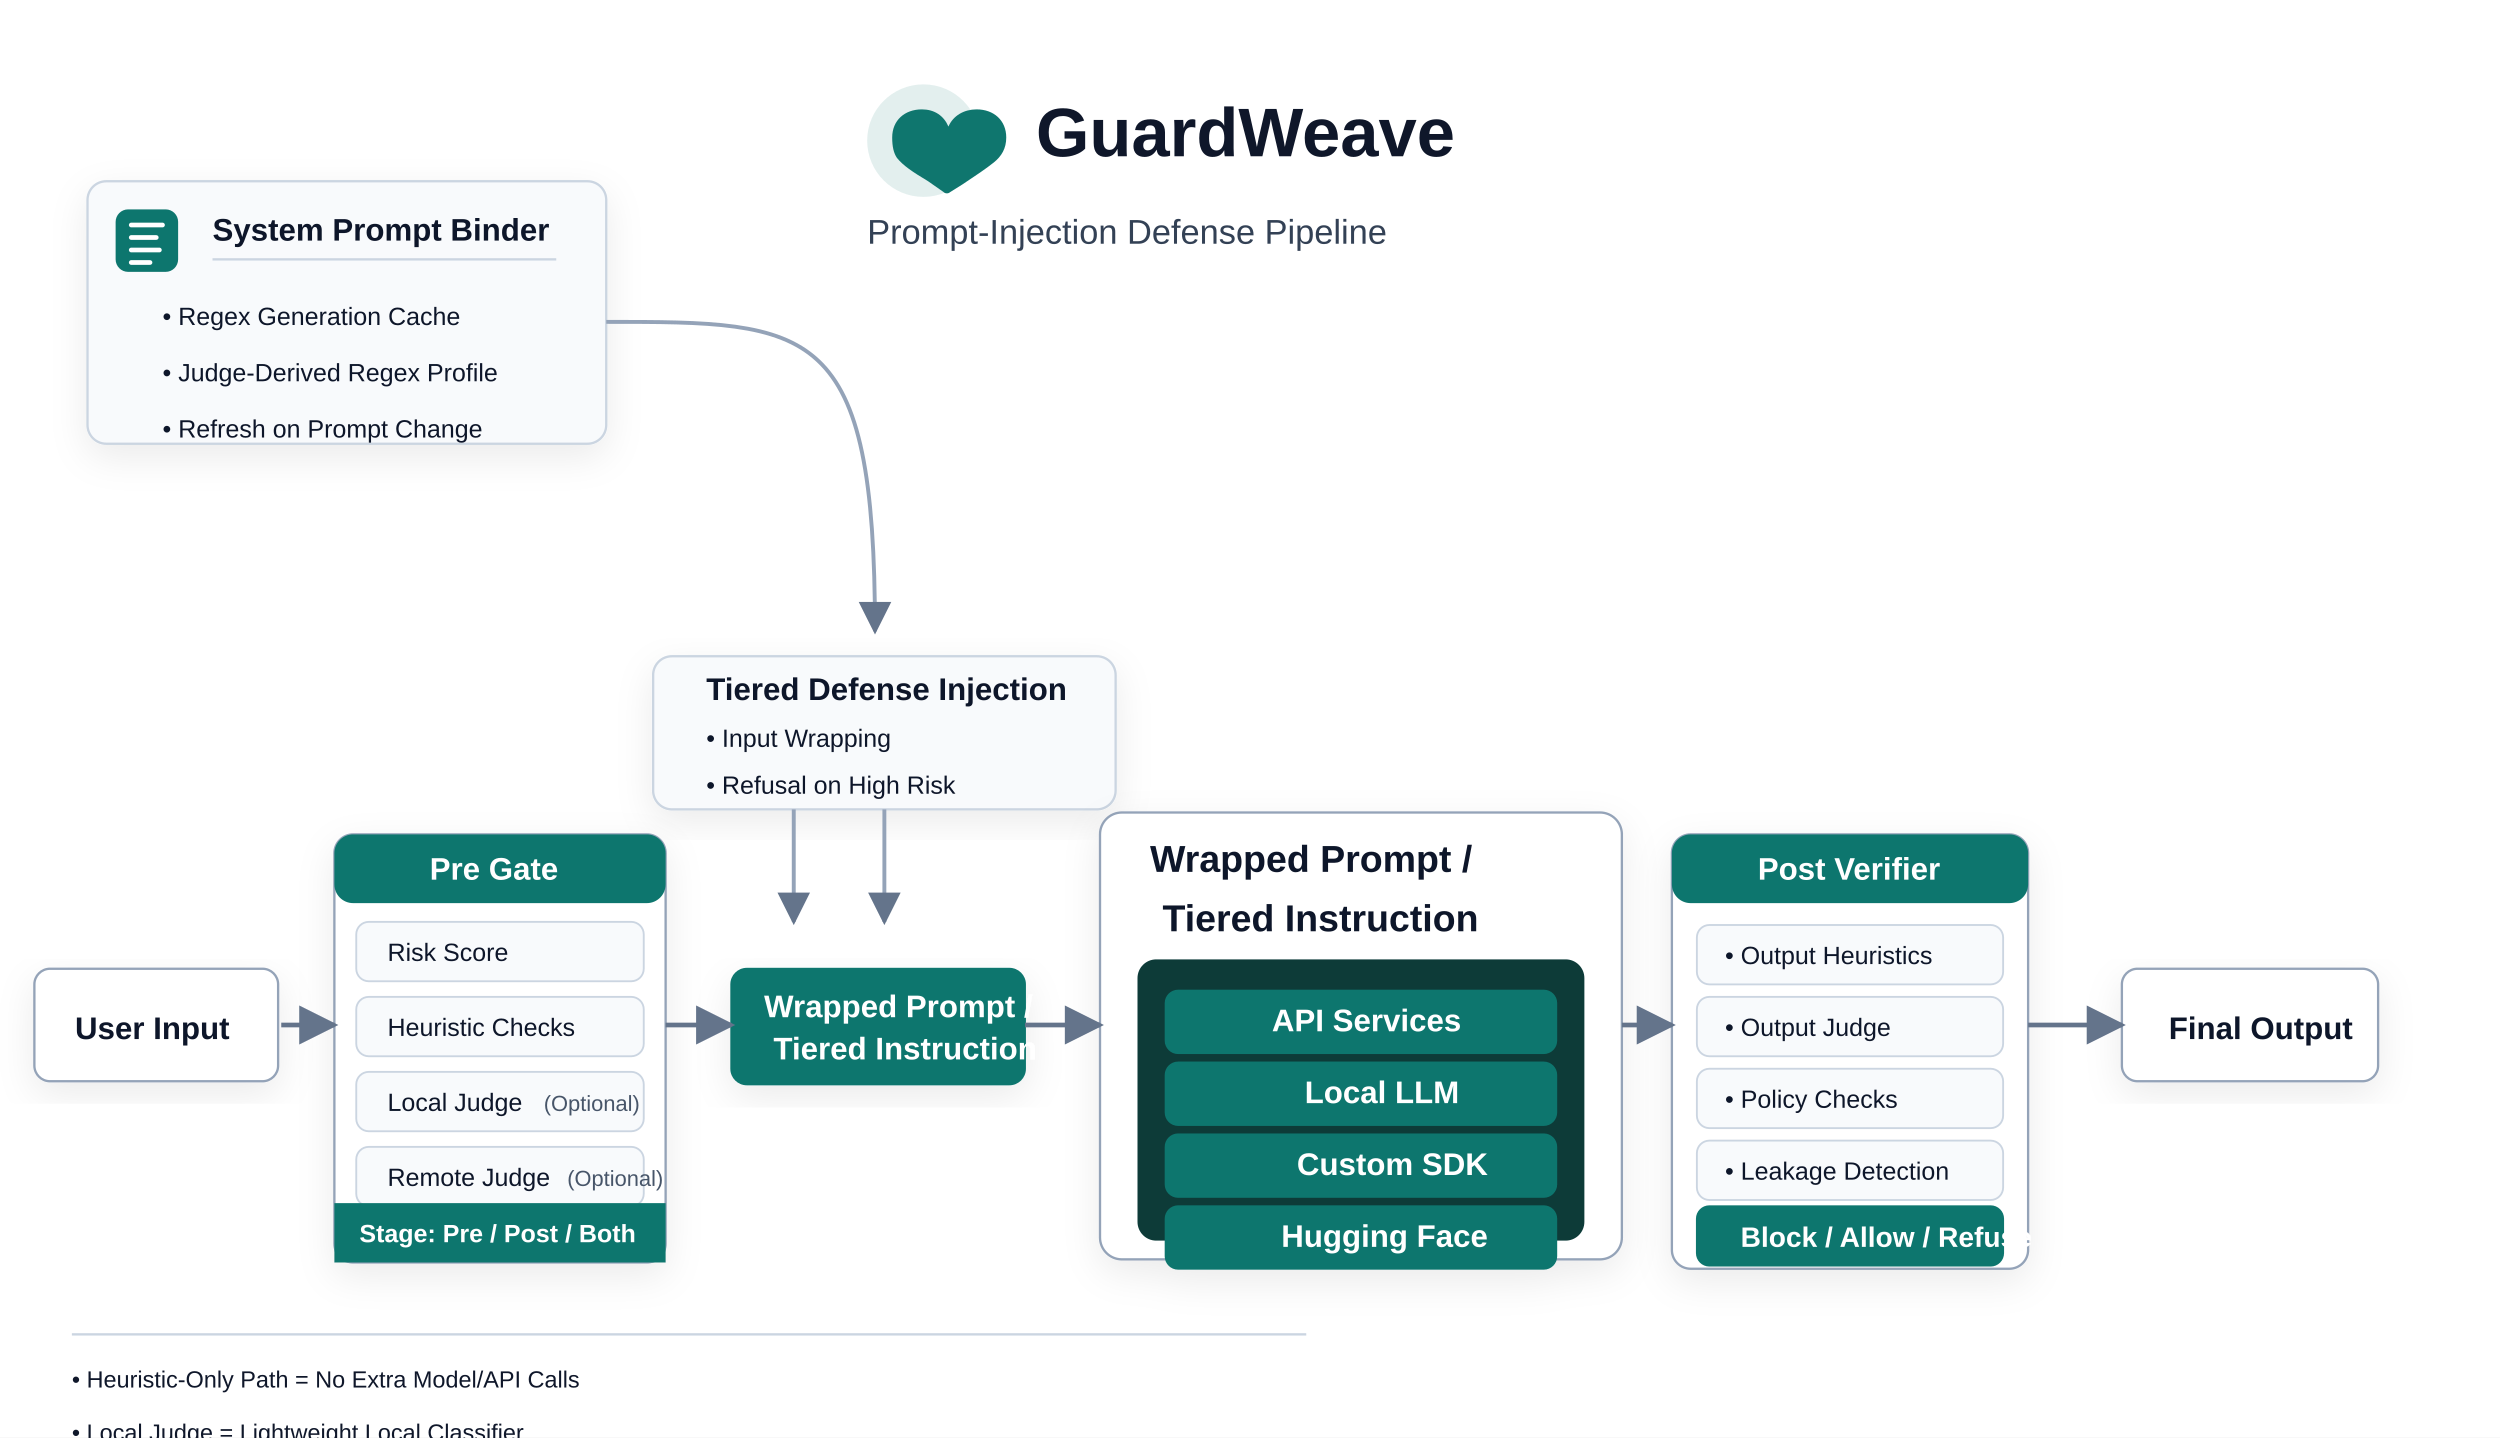
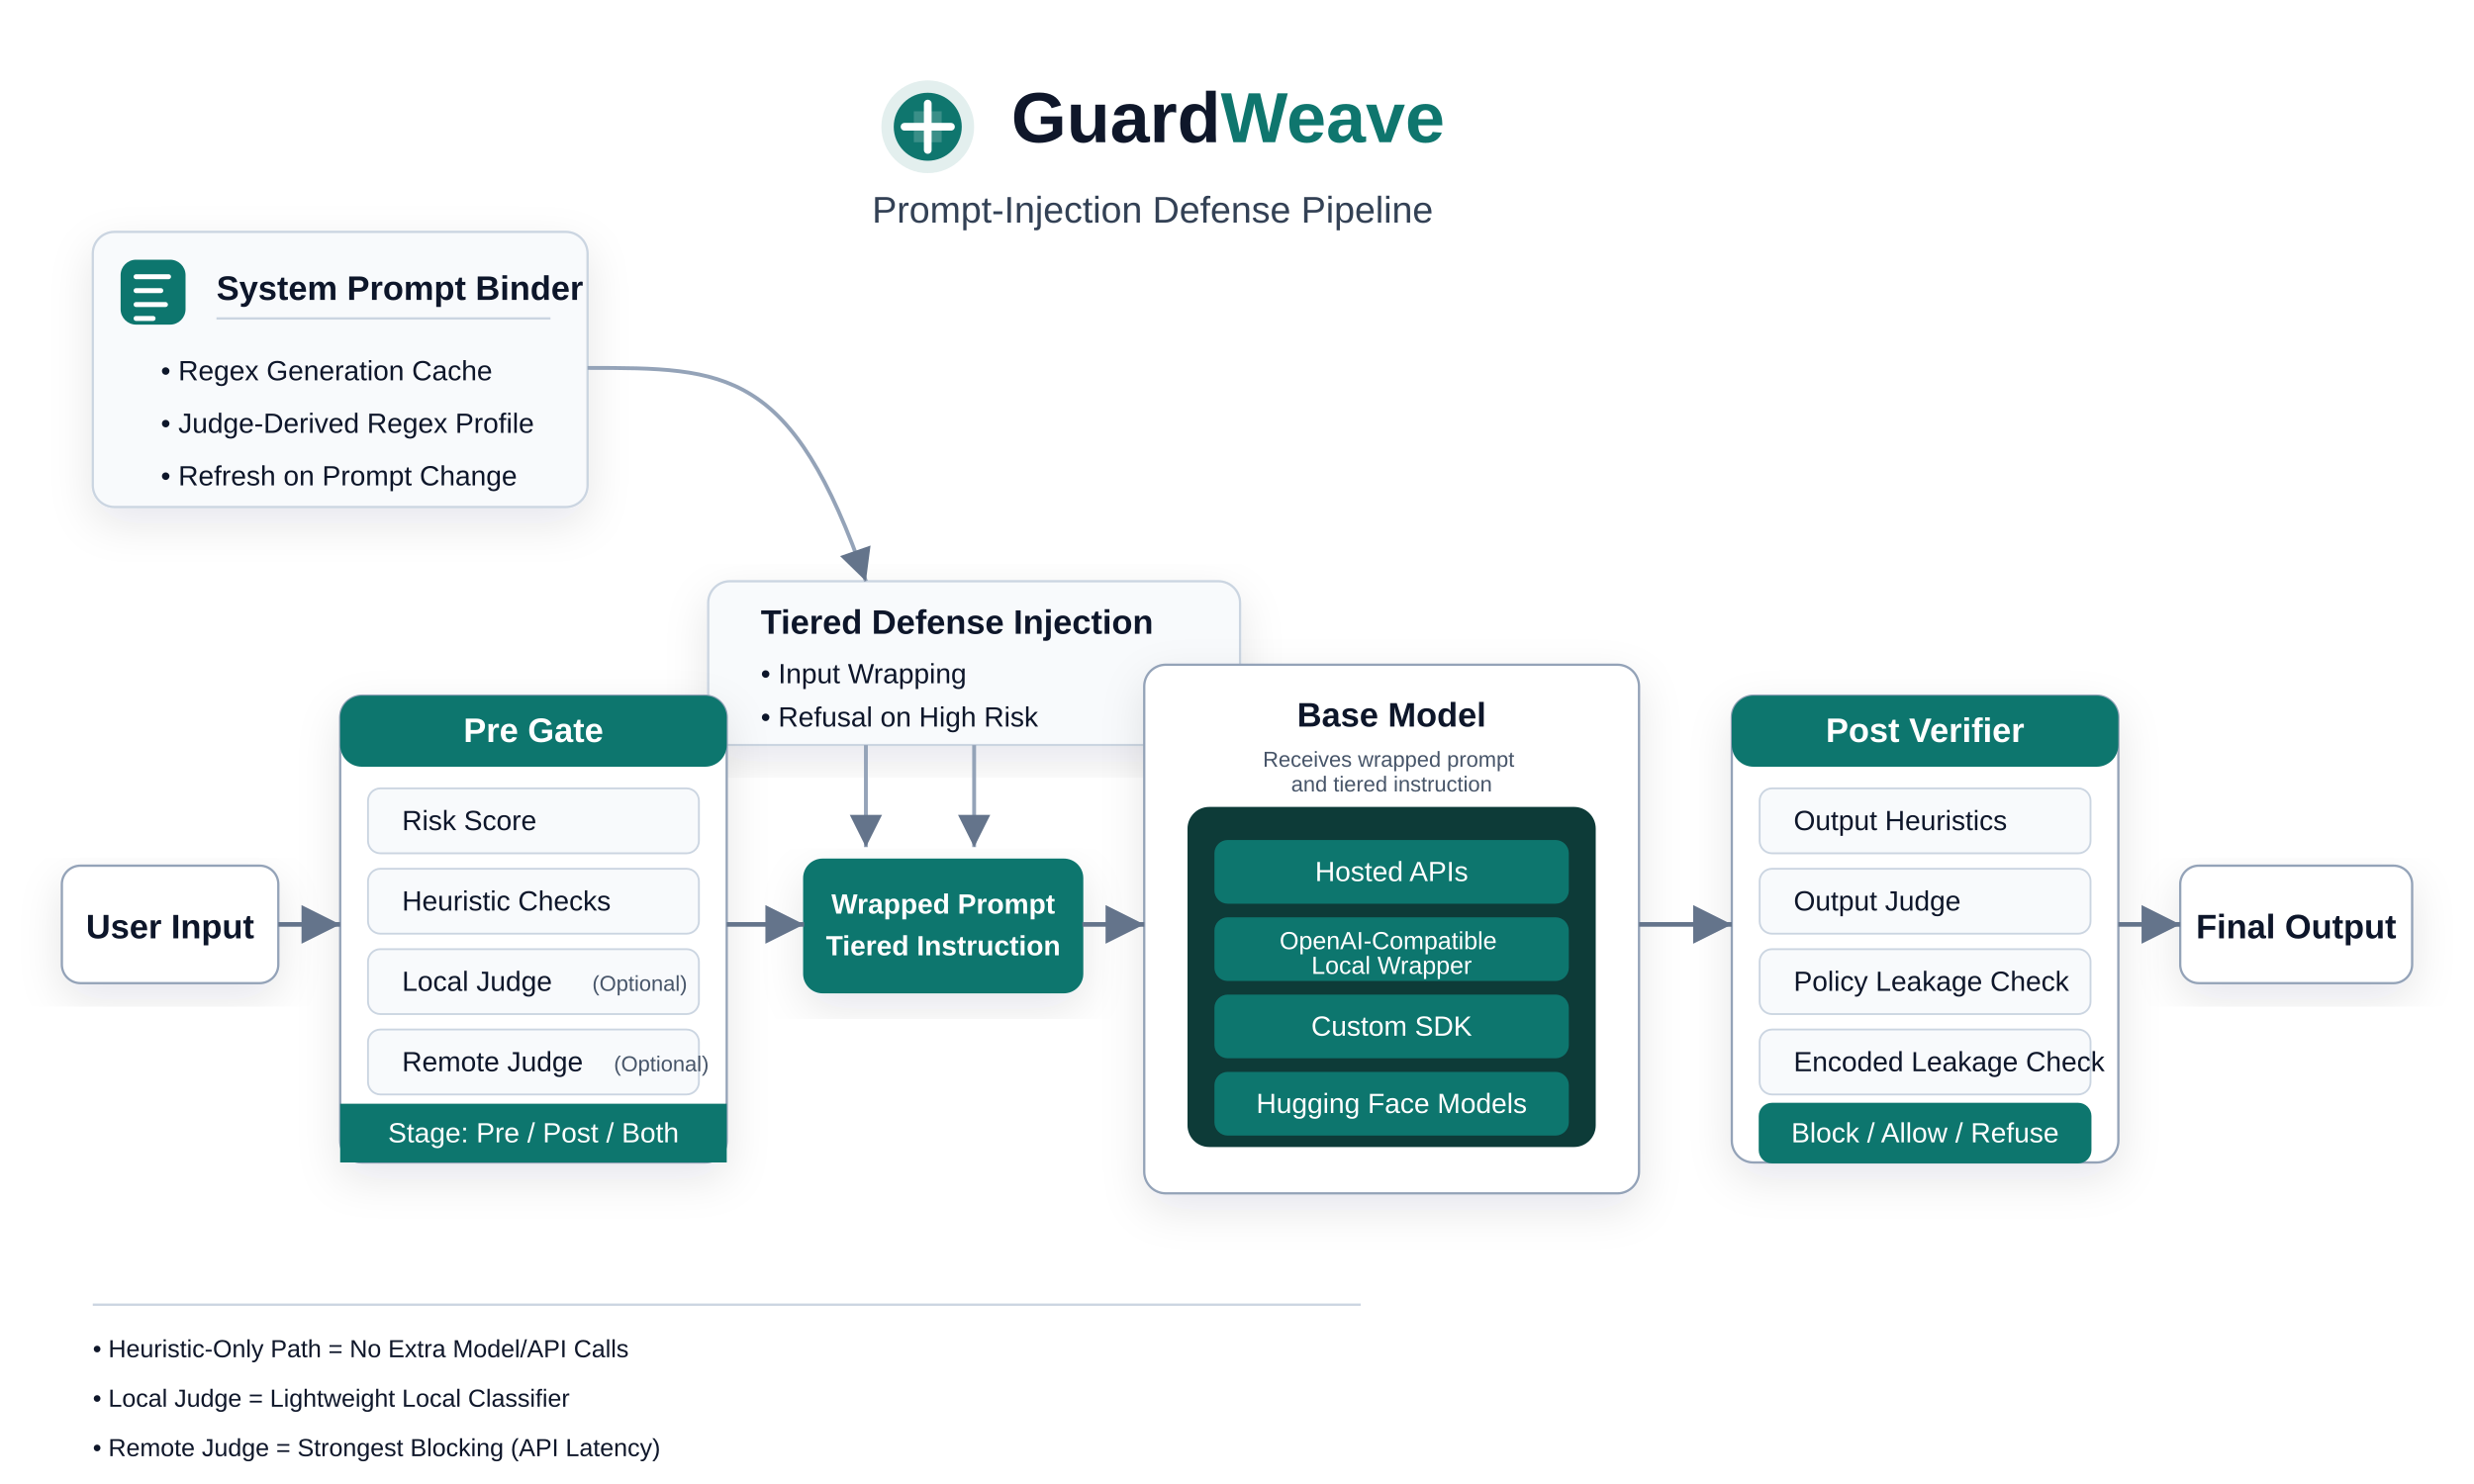
- <svg xmlns="http://www.w3.org/2000/svg" width="1600" height="920" viewBox="0 0 1600 920" fill="none" role="img" aria-labelledby="title desc">
+ <svg xmlns="http://www.w3.org/2000/svg" width="1600" height="960" viewBox="0 0 1600 960" fill="none" role="img" aria-labelledby="title desc">
  <defs>
    <filter id="shadow" x="-20%" y="-20%" width="140%" height="140%">
-       <feDropShadow dx="0" dy="8" stdDeviation="12" flood-color="#0f172a" flood-opacity="0.08" />
+       <feDropShadow dx="0" dy="10" stdDeviation="14" flood-color="#0f172a" flood-opacity="0.10" />
    </filter>
-     <marker id="arrow" viewBox="0 0 12 12" refX="10" refY="6" markerWidth="10" markerHeight="10" orient="auto-start-reverse">
-       <path d="M1 1L11 6L1 11V1Z" fill="#64748b" />
+     <marker id="arrow" viewBox="0 0 12 12" refX="11" refY="6" markerWidth="10" markerHeight="10" orient="auto-start-reverse">
+       <path d="M1 1L11 6L1 11V1Z" fill="#64748B" />
    </marker>
    <style>
-       .title { font: 700 44px Arial, Helvetica, sans-serif; fill: #0f172a; }
-       .subtitle { font: 400 22px Arial, Helvetica, sans-serif; fill: #334155; }
-       .box-title { font: 700 20px Arial, Helvetica, sans-serif; fill: #0f172a; }
-       .box-title-inverse { font: 700 20px Arial, Helvetica, sans-serif; fill: #ffffff; }
-       .label { font: 400 16px Arial, Helvetica, sans-serif; fill: #0f172a; }
+       .title { font: 700 46px Arial, Helvetica, sans-serif; fill: #0F172A; }
+       .subtitle { font: 500 24px Arial, Helvetica, sans-serif; fill: #334155; }
+       .section { font: 700 22px Arial, Helvetica, sans-serif; fill: #0F172A; }
+       .sectionInv { font: 700 22px Arial, Helvetica, sans-serif; fill: #FFFFFF; }
+       .body { font: 400 18px Arial, Helvetica, sans-serif; fill: #0F172A; }
+       .bodyInv { font: 500 18px Arial, Helvetica, sans-serif; fill: #FFFFFF; }
      .small { font: 400 14px Arial, Helvetica, sans-serif; fill: #475569; }
-       .legend { font: 400 15px Arial, Helvetica, sans-serif; fill: #0f172a; }
-       .accent { fill: #0f766e; }
-       .accent-stroke { stroke: #0f766e; }
-       .muted-stroke { stroke: #94a3b8; }
-       .panel { fill: #ffffff; stroke: #94a3b8; stroke-width: 1.5; }
-       .panel-soft { fill: #f8fafc; stroke: #cbd5e1; stroke-width: 1.5; }
-       .pill { fill: #f8fafc; stroke: #cbd5e1; stroke-width: 1.2; }
-       .pill-accent { fill: #0f766e; stroke: #0f766e; stroke-width: 1.2; }
-       .connector { stroke: #64748b; stroke-width: 3; fill: none; marker-end: url(#arrow); }
-       .down-connector { stroke: #94a3b8; stroke-width: 2.5; fill: none; marker-end: url(#arrow); }
-       .divider { stroke: #cbd5e1; stroke-width: 1.5; }
+       .legend { font: 500 16px Arial, Helvetica, sans-serif; fill: #0F172A; }
+       .panel { fill: #FFFFFF; stroke: #94A3B8; stroke-width: 1.5; }
+       .panelSoft { fill: #F8FAFC; stroke: #CBD5E1; stroke-width: 1.5; }
+       .header { fill: #0F766E; }
+       .dark { fill: #0B3A38; }
+       .chip { fill: #F8FAFC; stroke: #CBD5E1; stroke-width: 1.2; }
+       .chipAccent { fill: #0F766E; stroke: #0F766E; stroke-width: 1.2; }
+       .line { stroke: #64748B; stroke-width: 3; fill: none; marker-end: url(#arrow); }
+       .lineSoft { stroke: #94A3B8; stroke-width: 2.5; fill: none; marker-end: url(#arrow); }
+       .rule { stroke: #CBD5E1; stroke-width: 1.5; }
    </style>
  </defs>
-   <rect x="0" y="0" width="1600" height="920" fill="#ffffff" />
-   <g transform="translate(555 54)">
-     <circle cx="36" cy="36" r="36" fill="#0f766e" opacity="0.12" />
-     <path d="M16 34C16 23 24 16 35 16C43 16 49 20 52 27C55 20 62 16 70 16C81 16 89 23 89 34C89 41 86 46 81 50C76 54 70 58 61 64L53 69C52 70 50 70 49 69L39 62C29 56 23 52 19 47C17 44 16 40 16 34Z" fill="#0f766e" />
-     <text x="108" y="46" class="title">GuardWeave</text>
-     <text x="0" y="102" class="subtitle">Prompt-Injection Defense Pipeline</text>
+   <rect x="0" y="0" width="1600" height="960" fill="#FFFFFF" />
+   <g transform="translate(570 52)">
+     <circle cx="30" cy="30" r="30" fill="#0F766E" opacity="0.12" />
+     <circle cx="30" cy="30" r="22" fill="#0F766E" />
+     <path d="M21 20H39V40H21V20Z" fill="#FFFFFF" opacity="0.18" />
+     <path d="M30 15V45M15 30H45" stroke="#FFFFFF" stroke-width="5" stroke-linecap="round" />
+     <text x="84" y="40" class="title">Guard<tspan fill="#0F766E">Weave</tspan>
+     </text>
+     <text x="-6" y="92" class="subtitle">Prompt-Injection Defense Pipeline</text>
  </g>
-   <g transform="translate(56 116)" filter="url(#shadow)">
-     <rect x="0" y="0" width="332" height="168" rx="12" class="panel-soft" />
-     <rect x="18" y="18" width="40" height="40" rx="8" fill="#0f766e" />
-     <path d="M28 28H48M28 36H44M28 44H46M28 52H40" stroke="#ffffff" stroke-width="3" stroke-linecap="round" />
-     <text x="80" y="38" class="box-title">System Prompt Binder</text>
-     <line x1="80" y1="50" x2="300" y2="50" class="divider" />
-     <text x="48" y="92" class="label">• Regex Generation Cache</text>
-     <text x="48" y="128" class="label">• Judge-Derived Regex Profile</text>
-     <text x="48" y="164" class="label">• Refresh on Prompt Change</text>
+   <g transform="translate(60 150)" filter="url(#shadow)">
+     <rect x="0" y="0" width="320" height="178" rx="14" class="panelSoft" />
+     <rect x="18" y="18" width="42" height="42" rx="10" class="header" />
+     <path d="M28 29H49M28 38H44M28 47H47M28 56H39" stroke="#FFFFFF" stroke-width="3.2" stroke-linecap="round" />
+     <text x="80" y="44" class="section">System Prompt Binder</text>
+     <line x1="80" y1="56" x2="296" y2="56" class="rule" />
+     <text x="44" y="96" class="body">• Regex Generation Cache</text>
+     <text x="44" y="130" class="body">• Judge-Derived Regex Profile</text>
+     <text x="44" y="164" class="body">• Refresh on Prompt Change</text>
  </g>
-   <g transform="translate(418 420)" filter="url(#shadow)">
-     <rect x="0" y="0" width="296" height="98" rx="12" class="panel-soft" />
-     <text x="34" y="28" class="box-title">Tiered Defense Injection</text>
-     <text x="34" y="58" class="label">• Input Wrapping</text>
-     <text x="34" y="88" class="label">• Refusal on High Risk</text>
+   <g transform="translate(458 376)" filter="url(#shadow)">
+     <rect x="0" y="0" width="344" height="106" rx="14" class="panelSoft" />
+     <text x="34" y="34" class="section">Tiered Defense Injection</text>
+     <text x="34" y="66" class="body">• Input Wrapping</text>
+     <text x="34" y="94" class="body">• Refusal on High Risk</text>
  </g>
-   <g transform="translate(22 620)" filter="url(#shadow)">
-     <rect x="0" y="0" width="156" height="72" rx="10" class="panel" />
-     <text x="26" y="45" class="box-title">User Input</text>
+   <g transform="translate(40 560)" filter="url(#shadow)">
+     <rect x="0" y="0" width="140" height="76" rx="12" class="panel" />
+     <text x="70" y="47" text-anchor="middle" class="section">User Input</text>
  </g>
-   <g transform="translate(214 534)" filter="url(#shadow)">
-     <rect x="0" y="0" width="212" height="274" rx="12" class="panel" />
-     <rect x="0" y="0" width="212" height="44" rx="12" fill="#0f766e" />
-     <text x="61" y="29" class="box-title-inverse">Pre Gate</text>
-     <rect x="14" y="56" width="184" height="38" rx="8" class="pill" />
-     <text x="34" y="81" class="label">Risk Score</text>
-     <rect x="14" y="104" width="184" height="38" rx="8" class="pill" />
-     <text x="34" y="129" class="label">Heuristic Checks</text>
-     <rect x="14" y="152" width="184" height="38" rx="8" class="pill" />
-     <text x="34" y="177" class="label">Local Judge</text>
-     <text x="134" y="177" class="small">(Optional)</text>
-     <rect x="14" y="200" width="184" height="38" rx="8" class="pill" />
-     <text x="34" y="225" class="label">Remote Judge</text>
-     <text x="149" y="225" class="small">(Optional)</text>
-     <rect x="0" y="236" width="212" height="38" rx="0" fill="#0f766e" />
-     <text x="16" y="261" class="box-title-inverse" style="font-size: 16px;">Stage: Pre / Post / Both</text>
+   <g transform="translate(220 450)" filter="url(#shadow)">
+     <rect x="0" y="0" width="250" height="302" rx="14" class="panel" />
+     <rect x="0" y="0" width="250" height="46" rx="14" class="header" />
+     <text x="125" y="30" text-anchor="middle" class="sectionInv">Pre Gate</text>
+     <rect x="18" y="60" width="214" height="42" rx="8" class="chip" />
+     <text x="40" y="87" class="body">Risk Score</text>
+     <rect x="18" y="112" width="214" height="42" rx="8" class="chip" />
+     <text x="40" y="139" class="body">Heuristic Checks</text>
+     <rect x="18" y="164" width="214" height="42" rx="8" class="chip" />
+     <text x="40" y="191" class="body">Local Judge</text>
+     <text x="163" y="191" class="small">(Optional)</text>
+     <rect x="18" y="216" width="214" height="42" rx="8" class="chip" />
+     <text x="40" y="243" class="body">Remote Judge</text>
+     <text x="177" y="243" class="small">(Optional)</text>
+     <rect x="0" y="264" width="250" height="38" rx="0" class="header" />
+     <text x="125" y="289" text-anchor="middle" class="bodyInv">Stage: Pre / Post / Both</text>
  </g>
-   <g transform="translate(468 620)" filter="url(#shadow)">
-     <rect x="0" y="0" width="188" height="74" rx="10" class="pill-accent" />
-     <text x="21" y="31" class="box-title-inverse">Wrapped Prompt /</text>
-     <text x="27" y="58" class="box-title-inverse">Tiered Instruction</text>
+   <g transform="translate(520 556)" filter="url(#shadow)">
+     <rect x="0" y="0" width="180" height="86" rx="12" class="chipAccent" />
+     <text x="90" y="35" text-anchor="middle" class="sectionInv" style="font-size: 18px;">Wrapped Prompt</text>
+     <text x="90" y="62" text-anchor="middle" class="sectionInv" style="font-size: 18px;">Tiered Instruction</text>
  </g>
-   <g transform="translate(704 520)" filter="url(#shadow)">
-     <rect x="0" y="0" width="334" height="286" rx="14" class="panel" />
-     <text x="32" y="38" class="box-title" style="font-size: 24px;">Wrapped Prompt /</text>
-     <text x="40" y="76" class="box-title" style="font-size: 24px;">Tiered Instruction</text>
-     <rect x="24" y="94" width="286" height="180" rx="12" fill="#0b3a38" />
-     <rect x="42" y="114" width="250" height="40" rx="8" class="pill-accent" />
-     <text x="110" y="140" class="box-title-inverse">API Services</text>
-     <rect x="42" y="160" width="250" height="40" rx="8" class="pill-accent" />
-     <text x="131" y="186" class="box-title-inverse">Local LLM</text>
-     <rect x="42" y="206" width="250" height="40" rx="8" class="pill-accent" />
-     <text x="126" y="232" class="box-title-inverse">Custom SDK</text>
-     <rect x="42" y="252" width="250" height="40" rx="8" class="pill-accent" />
-     <text x="116" y="278" class="box-title-inverse">Hugging Face</text>
+   <g transform="translate(740 430)" filter="url(#shadow)">
+     <rect x="0" y="0" width="320" height="342" rx="14" class="panel" />
+     <text x="160" y="40" text-anchor="middle" class="section">Base Model</text>
+     <text x="160" y="66" text-anchor="middle" class="small">
+       <tspan x="160" dy="0">Receives wrapped prompt</tspan>
+       <tspan x="160" dy="16">and tiered instruction</tspan>
+     </text>
+     <rect x="28" y="92" width="264" height="220" rx="14" class="dark" />
+     <rect x="46" y="114" width="228" height="40" rx="8" class="chipAccent" />
+     <text x="160" y="140" text-anchor="middle" class="bodyInv">Hosted APIs</text>
+     <rect x="46" y="164" width="228" height="40" rx="8" class="chipAccent" />
+     <text x="160" y="184" text-anchor="middle" class="bodyInv" style="font-size: 16px;">
+       <tspan x="160" dy="0">OpenAI-Compatible</tspan>
+       <tspan x="160" dy="16">Local Wrapper</tspan>
+     </text>
+     <rect x="46" y="214" width="228" height="40" rx="8" class="chipAccent" />
+     <text x="160" y="240" text-anchor="middle" class="bodyInv">Custom SDK</text>
+     <rect x="46" y="264" width="228" height="40" rx="8" class="chipAccent" />
+     <text x="160" y="290" text-anchor="middle" class="bodyInv">Hugging Face Models</text>
  </g>
-   <g transform="translate(1070 534)" filter="url(#shadow)">
-     <rect x="0" y="0" width="228" height="278" rx="12" class="panel" />
-     <rect x="0" y="0" width="228" height="44" rx="12" fill="#0f766e" />
-     <text x="55" y="29" class="box-title-inverse">Post Verifier</text>
-     <rect x="16" y="58" width="196" height="38" rx="8" class="pill" />
-     <text x="34" y="83" class="label">• Output Heuristics</text>
-     <rect x="16" y="104" width="196" height="38" rx="8" class="pill" />
-     <text x="34" y="129" class="label">• Output Judge</text>
-     <rect x="16" y="150" width="196" height="38" rx="8" class="pill" />
-     <text x="34" y="175" class="label">• Policy Checks</text>
-     <rect x="16" y="196" width="196" height="38" rx="8" class="pill" />
-     <text x="34" y="221" class="label">• Leakage Detection</text>
-     <rect x="16" y="238" width="196" height="38" rx="8" class="pill-accent" />
-     <text x="44" y="264" class="box-title-inverse" style="font-size: 18px;">Block / Allow / Refuse</text>
+   <g transform="translate(1120 450)" filter="url(#shadow)">
+     <rect x="0" y="0" width="250" height="302" rx="14" class="panel" />
+     <rect x="0" y="0" width="250" height="46" rx="14" class="header" />
+     <text x="125" y="30" text-anchor="middle" class="sectionInv">Post Verifier</text>
+     <rect x="18" y="60" width="214" height="42" rx="8" class="chip" />
+     <text x="40" y="87" class="body">Output Heuristics</text>
+     <rect x="18" y="112" width="214" height="42" rx="8" class="chip" />
+     <text x="40" y="139" class="body">Output Judge</text>
+     <rect x="18" y="164" width="214" height="42" rx="8" class="chip" />
+     <text x="40" y="191" class="body">Policy Leakage Check</text>
+     <rect x="18" y="216" width="214" height="42" rx="8" class="chip" />
+     <text x="40" y="243" class="body">Encoded Leakage Check</text>
+     <rect x="18" y="264" width="214" height="38" rx="8" class="chipAccent" />
+     <text x="125" y="289" text-anchor="middle" class="bodyInv">Block / Allow / Refuse</text>
  </g>
-   <g transform="translate(1358 620)" filter="url(#shadow)">
-     <rect x="0" y="0" width="164" height="72" rx="10" class="panel" />
-     <text x="30" y="45" class="box-title">Final Output</text>
+   <g transform="translate(1410 560)" filter="url(#shadow)">
+     <rect x="0" y="0" width="150" height="76" rx="12" class="panel" />
+     <text x="75" y="47" text-anchor="middle" class="section">Final Output</text>
  </g>
-   <path d="M180 656H214" class="connector" />
-   <path d="M426 656H468" class="connector" />
-   <path d="M656 656H704" class="connector" />
-   <path d="M1038 656H1070" class="connector" />
-   <path d="M1298 656H1358" class="connector" />
-   <path d="M566 518V590" class="down-connector" />
-   <path d="M508 518V590" class="down-connector" />
-   <path d="M388 206C520 206 560 206 560 404" class="down-connector" />
-   <g transform="translate(46 854)">
-     <line x1="0" y1="0" x2="790" y2="0" class="divider" />
+   <path d="M180 598H220" class="line" />
+   <path d="M470 598H520" class="line" />
+   <path d="M700 598H740" class="line" />
+   <path d="M1060 598H1120" class="line" />
+   <path d="M1370 598H1410" class="line" />
+   <path d="M630 482V548" class="lineSoft" />
+   <path d="M560 482V548" class="lineSoft" />
+   <path d="M380 238C470 238 512 238 560 376" class="lineSoft" />
+   <g transform="translate(60 844)">
+     <line x1="0" y1="0" x2="820" y2="0" class="rule" />
    <text x="0" y="34" class="legend">• Heuristic-Only Path = No Extra Model/API Calls</text>
-     <text x="0" y="68" class="legend">• Local Judge = Lightweight Local Classifier</text>
-     <text x="0" y="102" class="legend">• Remote Judge = Strongest Blocking (API Latency)</text>
+     <text x="0" y="66" class="legend">• Local Judge = Lightweight Local Classifier</text>
+     <text x="0" y="98" class="legend">• Remote Judge = Strongest Blocking (API Latency)</text>
  </g>
</svg>
